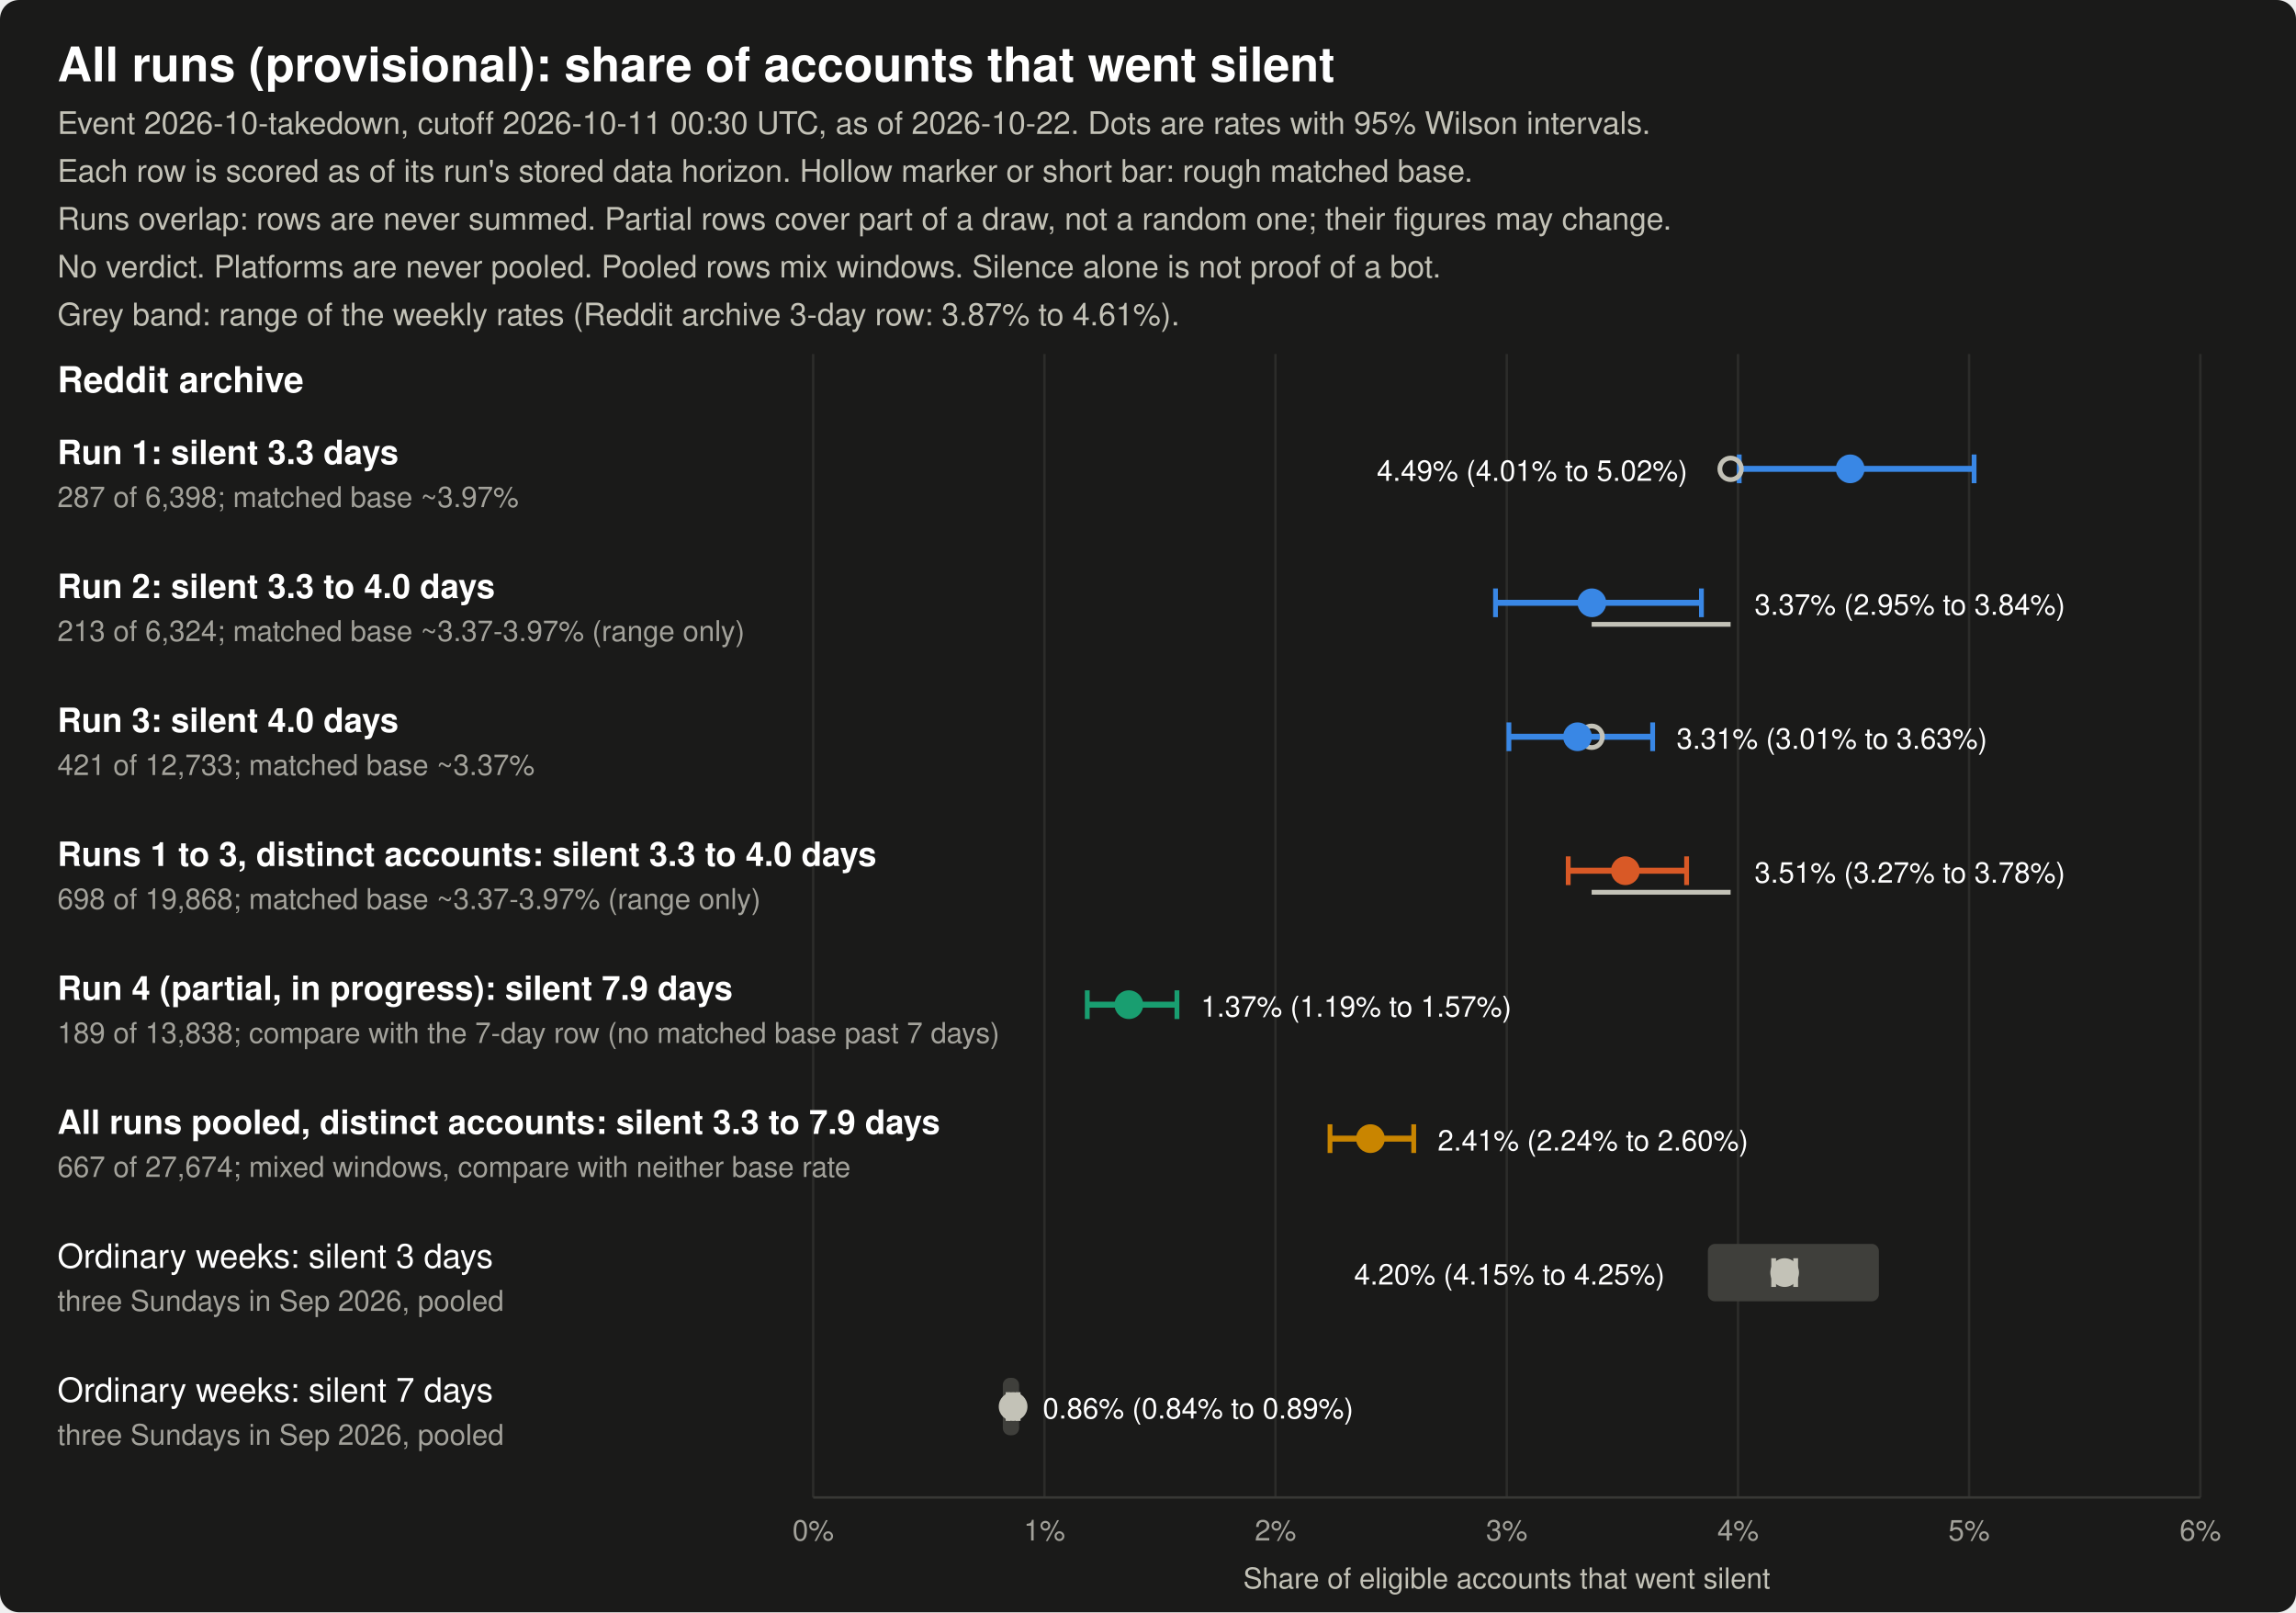
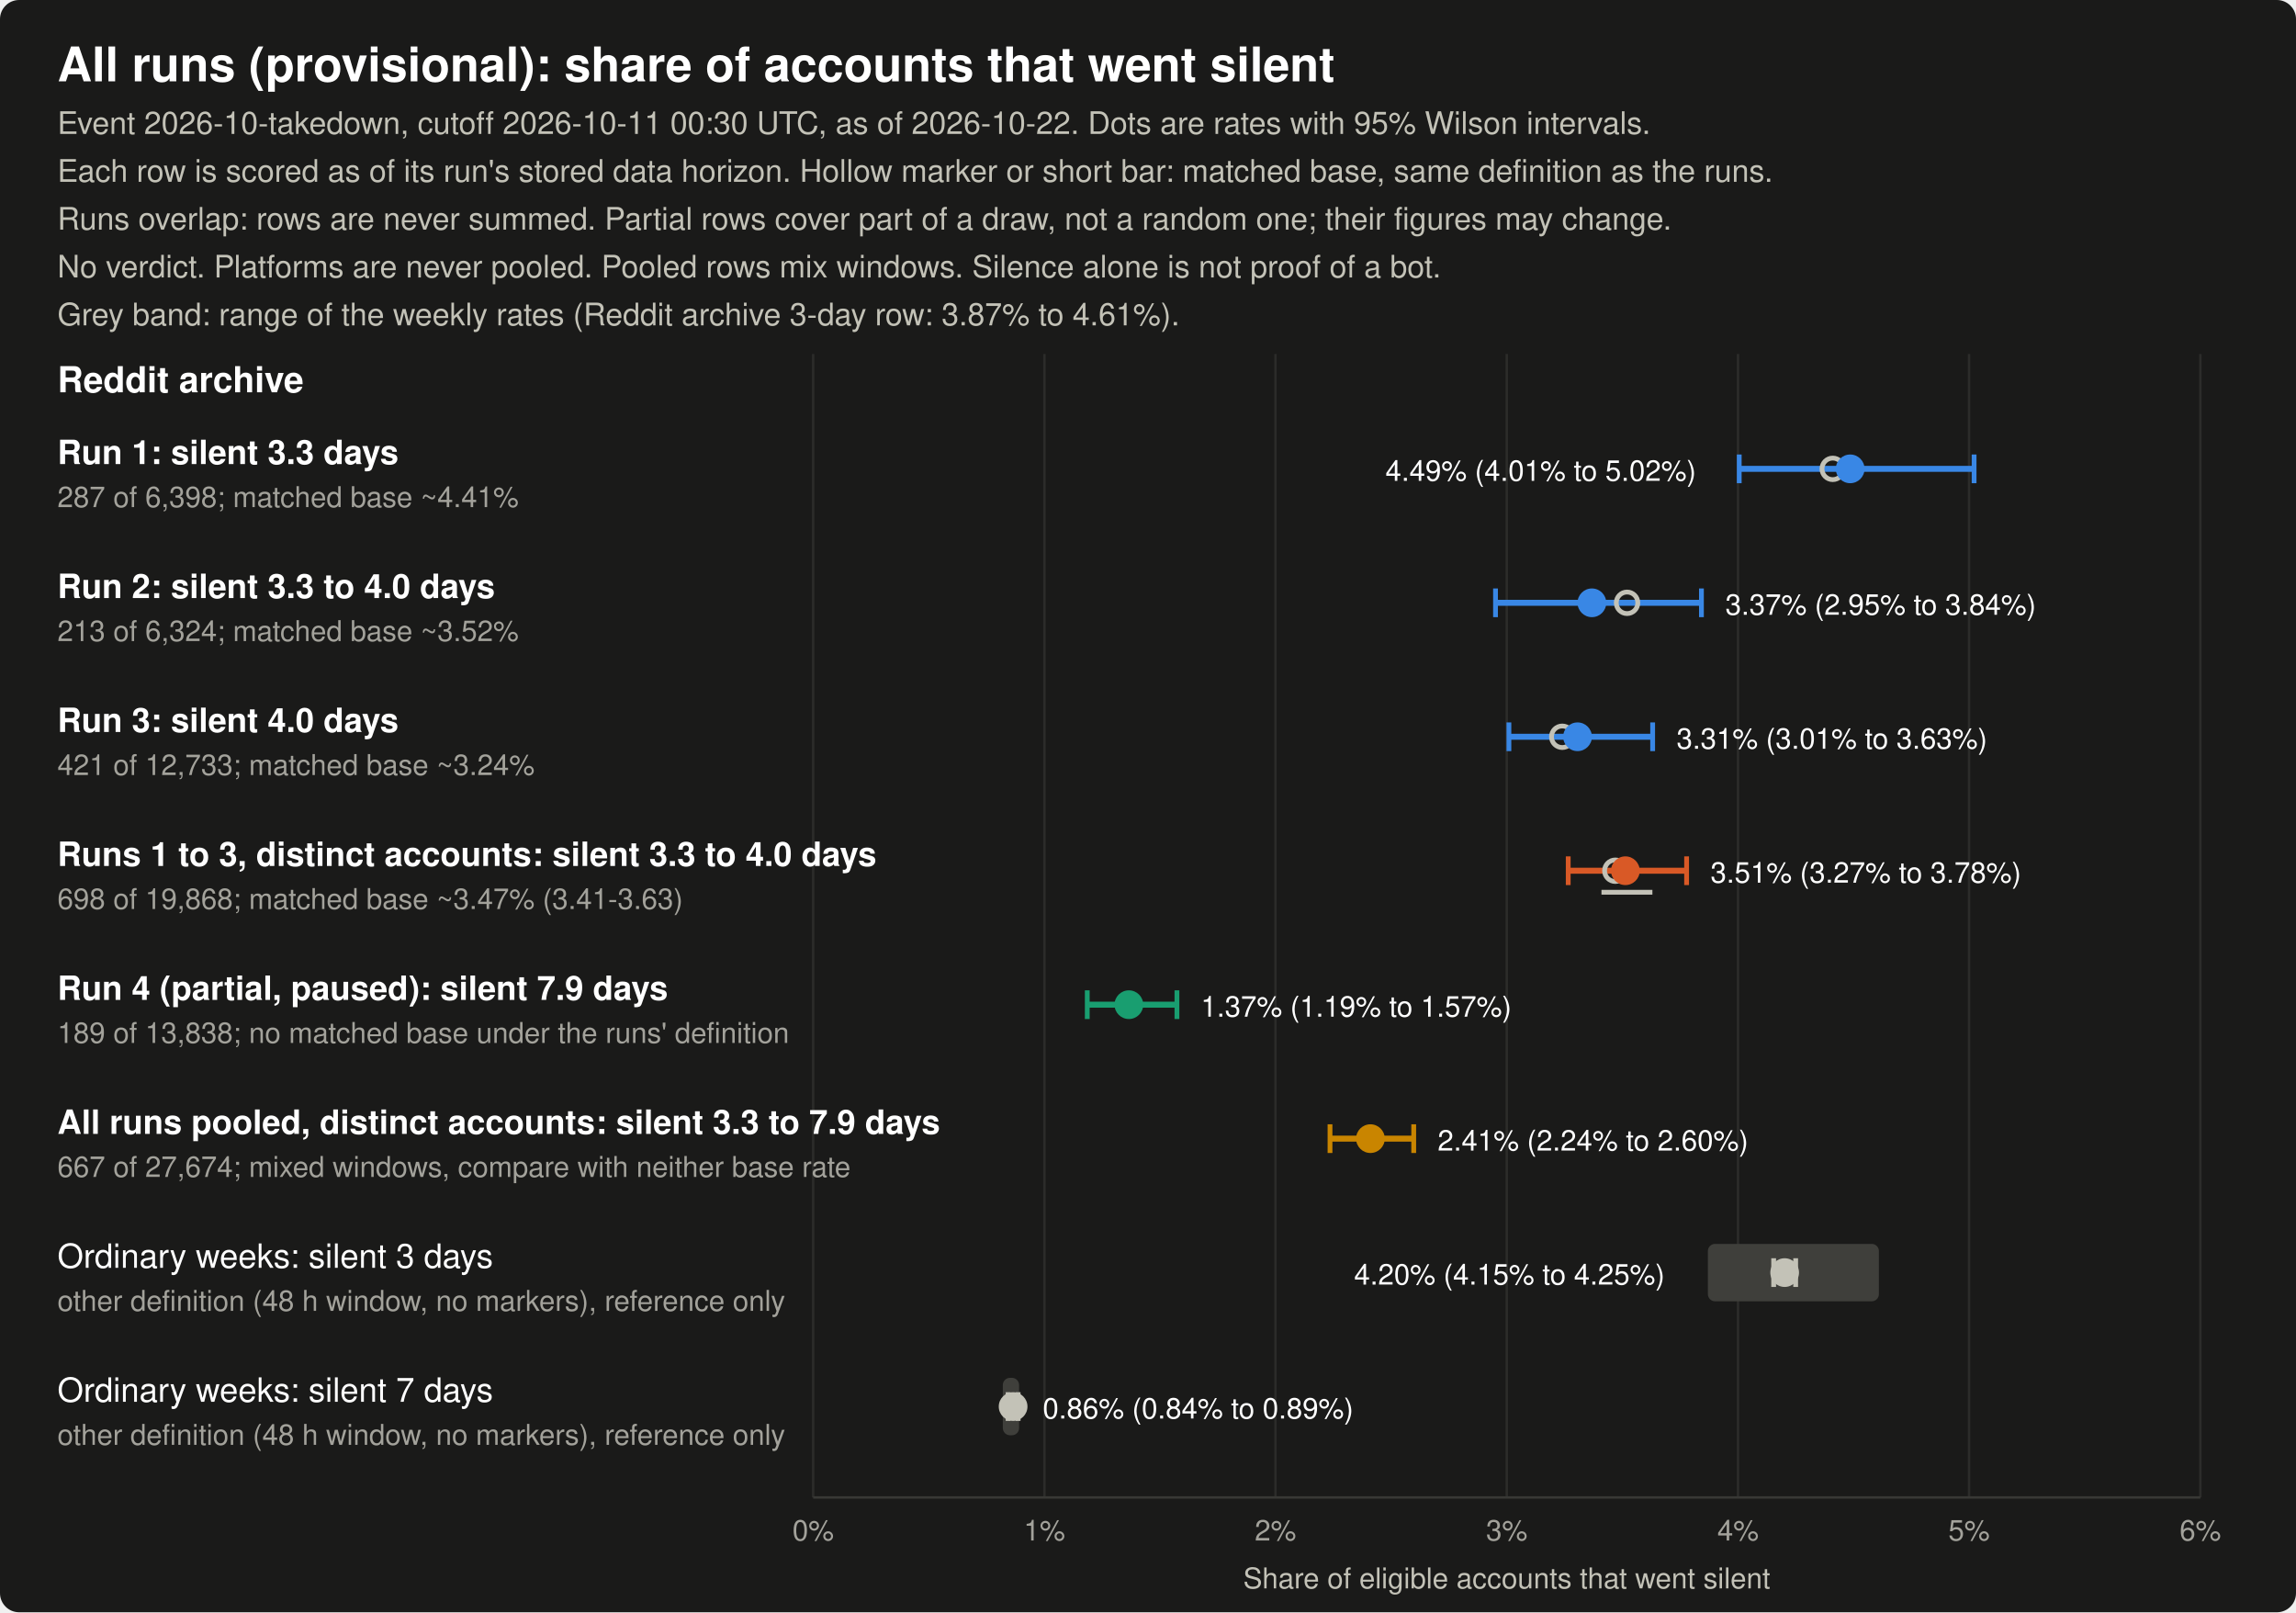
<svg xmlns="http://www.w3.org/2000/svg" width="960" height="674" viewBox="0 0 960 674" role="img" aria-labelledby="t d" font-family="-apple-system, BlinkMacSystemFont, 'Segoe UI', Helvetica, Arial, sans-serif">
  <rect width="960" height="674" rx="8" fill="#1a1a19" />
  <text x="24.0" y="34.0" font-size="20" fill="#ffffff" font-weight="bold">All runs (provisional): share of accounts that went silent</text>
  <text x="24.0" y="56.0" font-size="13" fill="#c3c2b7">Event 2026-10-takedown, cutoff 2026-10-11 00:30 UTC, as of 2026-10-22. Dots are rates with 95% Wilson intervals.</text>
-   <text x="24.0" y="76.0" font-size="13" fill="#c3c2b7">Each row is scored as of its run's stored data horizon. Hollow marker or short bar: rough matched base.</text>
+   <text x="24.0" y="76.0" font-size="13" fill="#c3c2b7">Each row is scored as of its run's stored data horizon. Hollow marker or short bar: matched base, same definition as the runs.</text>
  <text x="24.0" y="96.0" font-size="13" fill="#c3c2b7">Runs overlap: rows are never summed. Partial rows cover part of a draw, not a random one; their figures may change.</text>
  <text x="24.0" y="116.0" font-size="13" fill="#c3c2b7">No verdict. Platforms are never pooled. Pooled rows mix windows. Silence alone is not proof of a bot.</text>
  <text x="24.0" y="136.0" font-size="13" fill="#c3c2b7">Grey band: range of the weekly rates (Reddit archive 3-day row: 3.87% to 4.61%).</text>
  <text x="24.0" y="164.0" font-size="15" fill="#ffffff" font-weight="bold">Reddit archive</text>
  <line x1="340.0" y1="148" x2="340.0" y2="626" stroke="#2c2c2a" stroke-width="1" />
  <text x="340.0" y="644.0" font-size="12" fill="#a3a29b" text-anchor="middle">0%</text>
  <line x1="436.7" y1="148" x2="436.7" y2="626" stroke="#2c2c2a" stroke-width="1" />
  <text x="436.7" y="644.0" font-size="12" fill="#a3a29b" text-anchor="middle">1%</text>
  <line x1="533.3" y1="148" x2="533.3" y2="626" stroke="#2c2c2a" stroke-width="1" />
  <text x="533.3" y="644.0" font-size="12" fill="#a3a29b" text-anchor="middle">2%</text>
  <line x1="630.0" y1="148" x2="630.0" y2="626" stroke="#2c2c2a" stroke-width="1" />
  <text x="630.0" y="644.0" font-size="12" fill="#a3a29b" text-anchor="middle">3%</text>
  <line x1="726.7" y1="148" x2="726.7" y2="626" stroke="#2c2c2a" stroke-width="1" />
  <text x="726.7" y="644.0" font-size="12" fill="#a3a29b" text-anchor="middle">4%</text>
  <line x1="823.3" y1="148" x2="823.3" y2="626" stroke="#2c2c2a" stroke-width="1" />
  <text x="823.3" y="644.0" font-size="12" fill="#a3a29b" text-anchor="middle">5%</text>
  <line x1="920.0" y1="148" x2="920.0" y2="626" stroke="#2c2c2a" stroke-width="1" />
  <text x="920.0" y="644.0" font-size="12" fill="#a3a29b" text-anchor="middle">6%</text>
  <line x1="340" y1="626" x2="920" y2="626" stroke="#383835" stroke-width="1" />
  <text x="630.0" y="664.0" font-size="12" fill="#c3c2b7" text-anchor="middle">Share of eligible accounts that went silent</text>
  <text x="24.0" y="194.0" font-size="14" fill="#ffffff" font-weight="bold">Run 1: silent 3.3 days</text>
-   <text x="24.0" y="212.0" font-size="12" fill="#a3a29b">287 of 6,398; matched base ~3.97%</text>
+   <text x="24.0" y="212.0" font-size="12" fill="#a3a29b">287 of 6,398; matched base ~4.41%</text>
  <line x1="727.2" y1="196" x2="825.4" y2="196" stroke="#3987e5" stroke-width="2.5" />
  <line x1="727.2" y1="190" x2="727.2" y2="202" stroke="#3987e5" stroke-width="2" />
  <line x1="825.4" y1="190" x2="825.4" y2="202" stroke="#3987e5" stroke-width="2" />
-   <circle cx="723.6" cy="196" r="4.5" fill="none" stroke="#c3c2b7" stroke-width="2" />
+   <circle cx="766.3" cy="196" r="4.5" fill="none" stroke="#c3c2b7" stroke-width="2" />
  <circle cx="773.6" cy="196" r="6" fill="#3987e5" />
-   <text x="705.6" y="201.0" font-size="12" fill="#ffffff" text-anchor="end">4.49% (4.01% to 5.02%)</text>
+   <text x="709.2" y="201.0" font-size="12" fill="#ffffff" text-anchor="end">4.49% (4.01% to 5.02%)</text>
  <text x="24.0" y="250.0" font-size="14" fill="#ffffff" font-weight="bold">Run 2: silent 3.3 to 4.0 days</text>
-   <text x="24.0" y="268.0" font-size="12" fill="#a3a29b">213 of 6,324; matched base ~3.37-3.97% (range only)</text>
+   <text x="24.0" y="268.0" font-size="12" fill="#a3a29b">213 of 6,324; matched base ~3.52%</text>
  <line x1="625.3" y1="252" x2="711.4" y2="252" stroke="#3987e5" stroke-width="2.5" />
  <line x1="625.3" y1="246" x2="625.3" y2="258" stroke="#3987e5" stroke-width="2" />
  <line x1="711.4" y1="246" x2="711.4" y2="258" stroke="#3987e5" stroke-width="2" />
-   <line x1="665.5" y1="261" x2="723.6" y2="261" stroke="#c3c2b7" stroke-width="2" />
+   <circle cx="680.3" cy="252" r="4.5" fill="none" stroke="#c3c2b7" stroke-width="2" />
  <circle cx="665.6" cy="252" r="6" fill="#3987e5" />
-   <text x="733.6" y="257.0" font-size="12" fill="#ffffff">3.37% (2.95% to 3.84%)</text>
+   <text x="721.4" y="257.0" font-size="12" fill="#ffffff">3.37% (2.95% to 3.84%)</text>
  <text x="24.0" y="306.0" font-size="14" fill="#ffffff" font-weight="bold">Run 3: silent 4.0 days</text>
-   <text x="24.0" y="324.0" font-size="12" fill="#a3a29b">421 of 12,733; matched base ~3.37%</text>
+   <text x="24.0" y="324.0" font-size="12" fill="#a3a29b">421 of 12,733; matched base ~3.24%</text>
  <line x1="630.9" y1="308" x2="691.0" y2="308" stroke="#3987e5" stroke-width="2.5" />
  <line x1="630.9" y1="302" x2="630.9" y2="314" stroke="#3987e5" stroke-width="2" />
  <line x1="691.0" y1="302" x2="691.0" y2="314" stroke="#3987e5" stroke-width="2" />
-   <circle cx="665.5" cy="308" r="4.5" fill="none" stroke="#c3c2b7" stroke-width="2" />
+   <circle cx="653.2" cy="308" r="4.5" fill="none" stroke="#c3c2b7" stroke-width="2" />
  <circle cx="659.6" cy="308" r="6" fill="#3987e5" />
  <text x="701.0" y="313.0" font-size="12" fill="#ffffff">3.31% (3.01% to 3.63%)</text>
  <text x="24.0" y="362.0" font-size="14" fill="#ffffff" font-weight="bold">Runs 1 to 3, distinct accounts: silent 3.3 to 4.0 days</text>
-   <text x="24.0" y="380.0" font-size="12" fill="#a3a29b">698 of 19,868; matched base ~3.37-3.97% (range only)</text>
+   <text x="24.0" y="380.0" font-size="12" fill="#a3a29b">698 of 19,868; matched base ~3.47% (3.41-3.63)</text>
  <line x1="655.7" y1="364" x2="705.2" y2="364" stroke="#d95926" stroke-width="2.5" />
  <line x1="655.7" y1="358" x2="655.7" y2="370" stroke="#d95926" stroke-width="2" />
  <line x1="705.2" y1="358" x2="705.2" y2="370" stroke="#d95926" stroke-width="2" />
-   <line x1="665.5" y1="373" x2="723.6" y2="373" stroke="#c3c2b7" stroke-width="2" />
+   <line x1="669.6" y1="373" x2="690.9" y2="373" stroke="#c3c2b7" stroke-width="2" />
+   <circle cx="675.4" cy="364" r="4.5" fill="none" stroke="#c3c2b7" stroke-width="2" />
  <circle cx="679.6" cy="364" r="6" fill="#d95926" />
-   <text x="733.6" y="369.0" font-size="12" fill="#ffffff">3.51% (3.27% to 3.78%)</text>
-   <text x="24.0" y="418.0" font-size="14" fill="#ffffff" font-weight="bold">Run 4 (partial, in progress): silent 7.9 days</text>
-   <text x="24.0" y="436.0" font-size="12" fill="#a3a29b">189 of 13,838; compare with the 7-day row (no matched base past 7 days)</text>
+   <text x="715.2" y="369.0" font-size="12" fill="#ffffff">3.51% (3.27% to 3.78%)</text>
+   <text x="24.0" y="418.0" font-size="14" fill="#ffffff" font-weight="bold">Run 4 (partial, paused): silent 7.9 days</text>
+   <text x="24.0" y="436.0" font-size="12" fill="#a3a29b">189 of 13,838; no matched base under the runs' definition</text>
  <line x1="454.6" y1="420" x2="492.1" y2="420" stroke="#199e70" stroke-width="2.5" />
  <line x1="454.6" y1="414" x2="454.6" y2="426" stroke="#199e70" stroke-width="2" />
  <line x1="492.1" y1="414" x2="492.1" y2="426" stroke="#199e70" stroke-width="2" />
  <circle cx="472.0" cy="420" r="6" fill="#199e70" />
  <text x="502.1" y="425.0" font-size="12" fill="#ffffff">1.37% (1.19% to 1.57%)</text>
  <text x="24.0" y="474.0" font-size="14" fill="#ffffff" font-weight="bold">All runs pooled, distinct accounts: silent 3.3 to 7.9 days</text>
  <text x="24.0" y="492.0" font-size="12" fill="#a3a29b">667 of 27,674; mixed windows, compare with neither base rate</text>
  <line x1="556.1" y1="476" x2="591.1" y2="476" stroke="#c98500" stroke-width="2.5" />
  <line x1="556.1" y1="470" x2="556.1" y2="482" stroke="#c98500" stroke-width="2" />
  <line x1="591.1" y1="470" x2="591.1" y2="482" stroke="#c98500" stroke-width="2" />
  <circle cx="573.0" cy="476" r="6" fill="#c98500" />
  <text x="601.1" y="481.0" font-size="12" fill="#ffffff">2.41% (2.24% to 2.60%)</text>
  <text x="24.0" y="530.0" font-size="14" fill="#ffffff">Ordinary weeks: silent 3 days</text>
-   <text x="24.0" y="548.0" font-size="12" fill="#a3a29b">three Sundays in Sep 2026, pooled</text>
+   <text x="24.0" y="548.0" font-size="12" fill="#a3a29b">other definition (48 h window, no markers), reference only</text>
  <rect x="714.1" y="520" width="71.5" height="24" rx="3" fill="#3f3f3b" />
  <line x1="741.6" y1="532" x2="750.8" y2="532" stroke="#c3c2b7" stroke-width="2.5" />
  <line x1="741.6" y1="526" x2="741.6" y2="538" stroke="#c3c2b7" stroke-width="2" />
  <line x1="750.8" y1="526" x2="750.8" y2="538" stroke="#c3c2b7" stroke-width="2" />
  <circle cx="746.2" cy="532" r="6" fill="#c3c2b7" />
  <text x="696.1" y="537.0" font-size="12" fill="#ffffff" text-anchor="end">4.20% (4.15% to 4.25%)</text>
  <text x="24.0" y="586.0" font-size="14" fill="#ffffff">Ordinary weeks: silent 7 days</text>
-   <text x="24.0" y="604.0" font-size="12" fill="#a3a29b">three Sundays in Sep 2026, pooled</text>
+   <text x="24.0" y="604.0" font-size="12" fill="#a3a29b">other definition (48 h window, no markers), reference only</text>
  <rect x="419.3" y="576" width="6.8" height="24" rx="3" fill="#3f3f3b" />
  <line x1="421.5" y1="588" x2="425.7" y2="588" stroke="#c3c2b7" stroke-width="2.5" />
  <line x1="421.5" y1="582" x2="421.5" y2="594" stroke="#c3c2b7" stroke-width="2" />
  <line x1="425.7" y1="582" x2="425.7" y2="594" stroke="#c3c2b7" stroke-width="2" />
  <circle cx="423.6" cy="588" r="6" fill="#c3c2b7" />
  <text x="436.0" y="593.0" font-size="12" fill="#ffffff">0.86% (0.84% to 0.89%)</text>
</svg>
